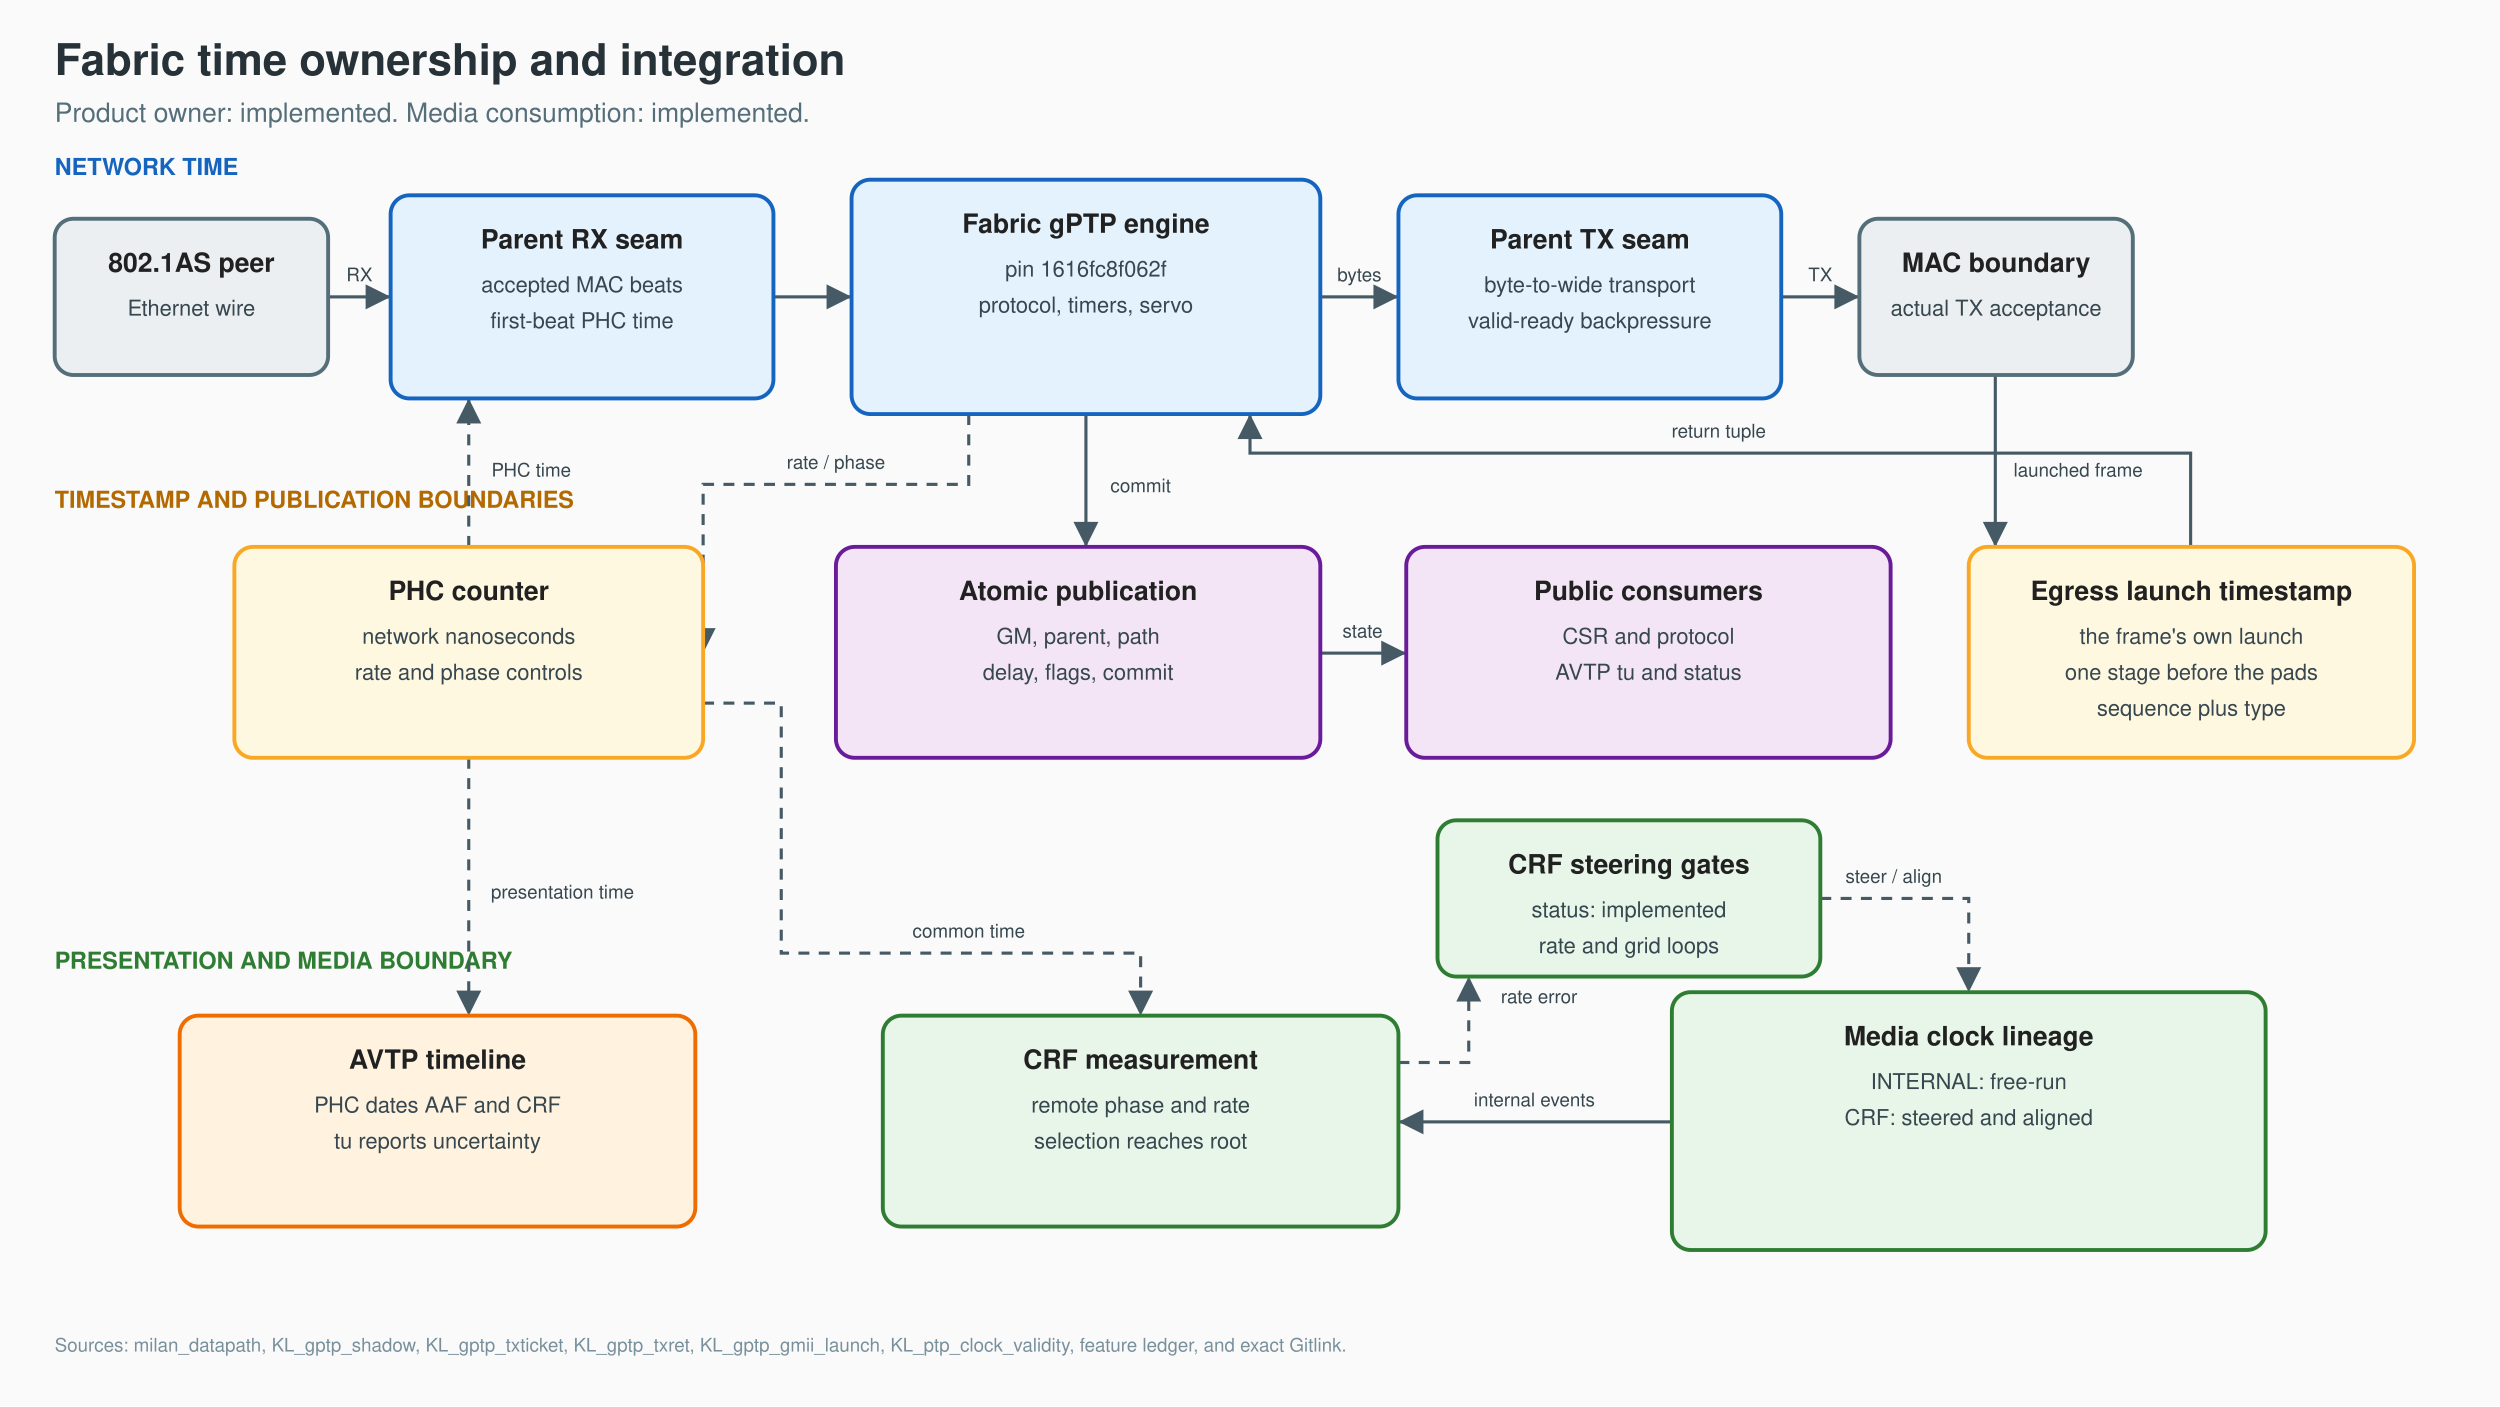
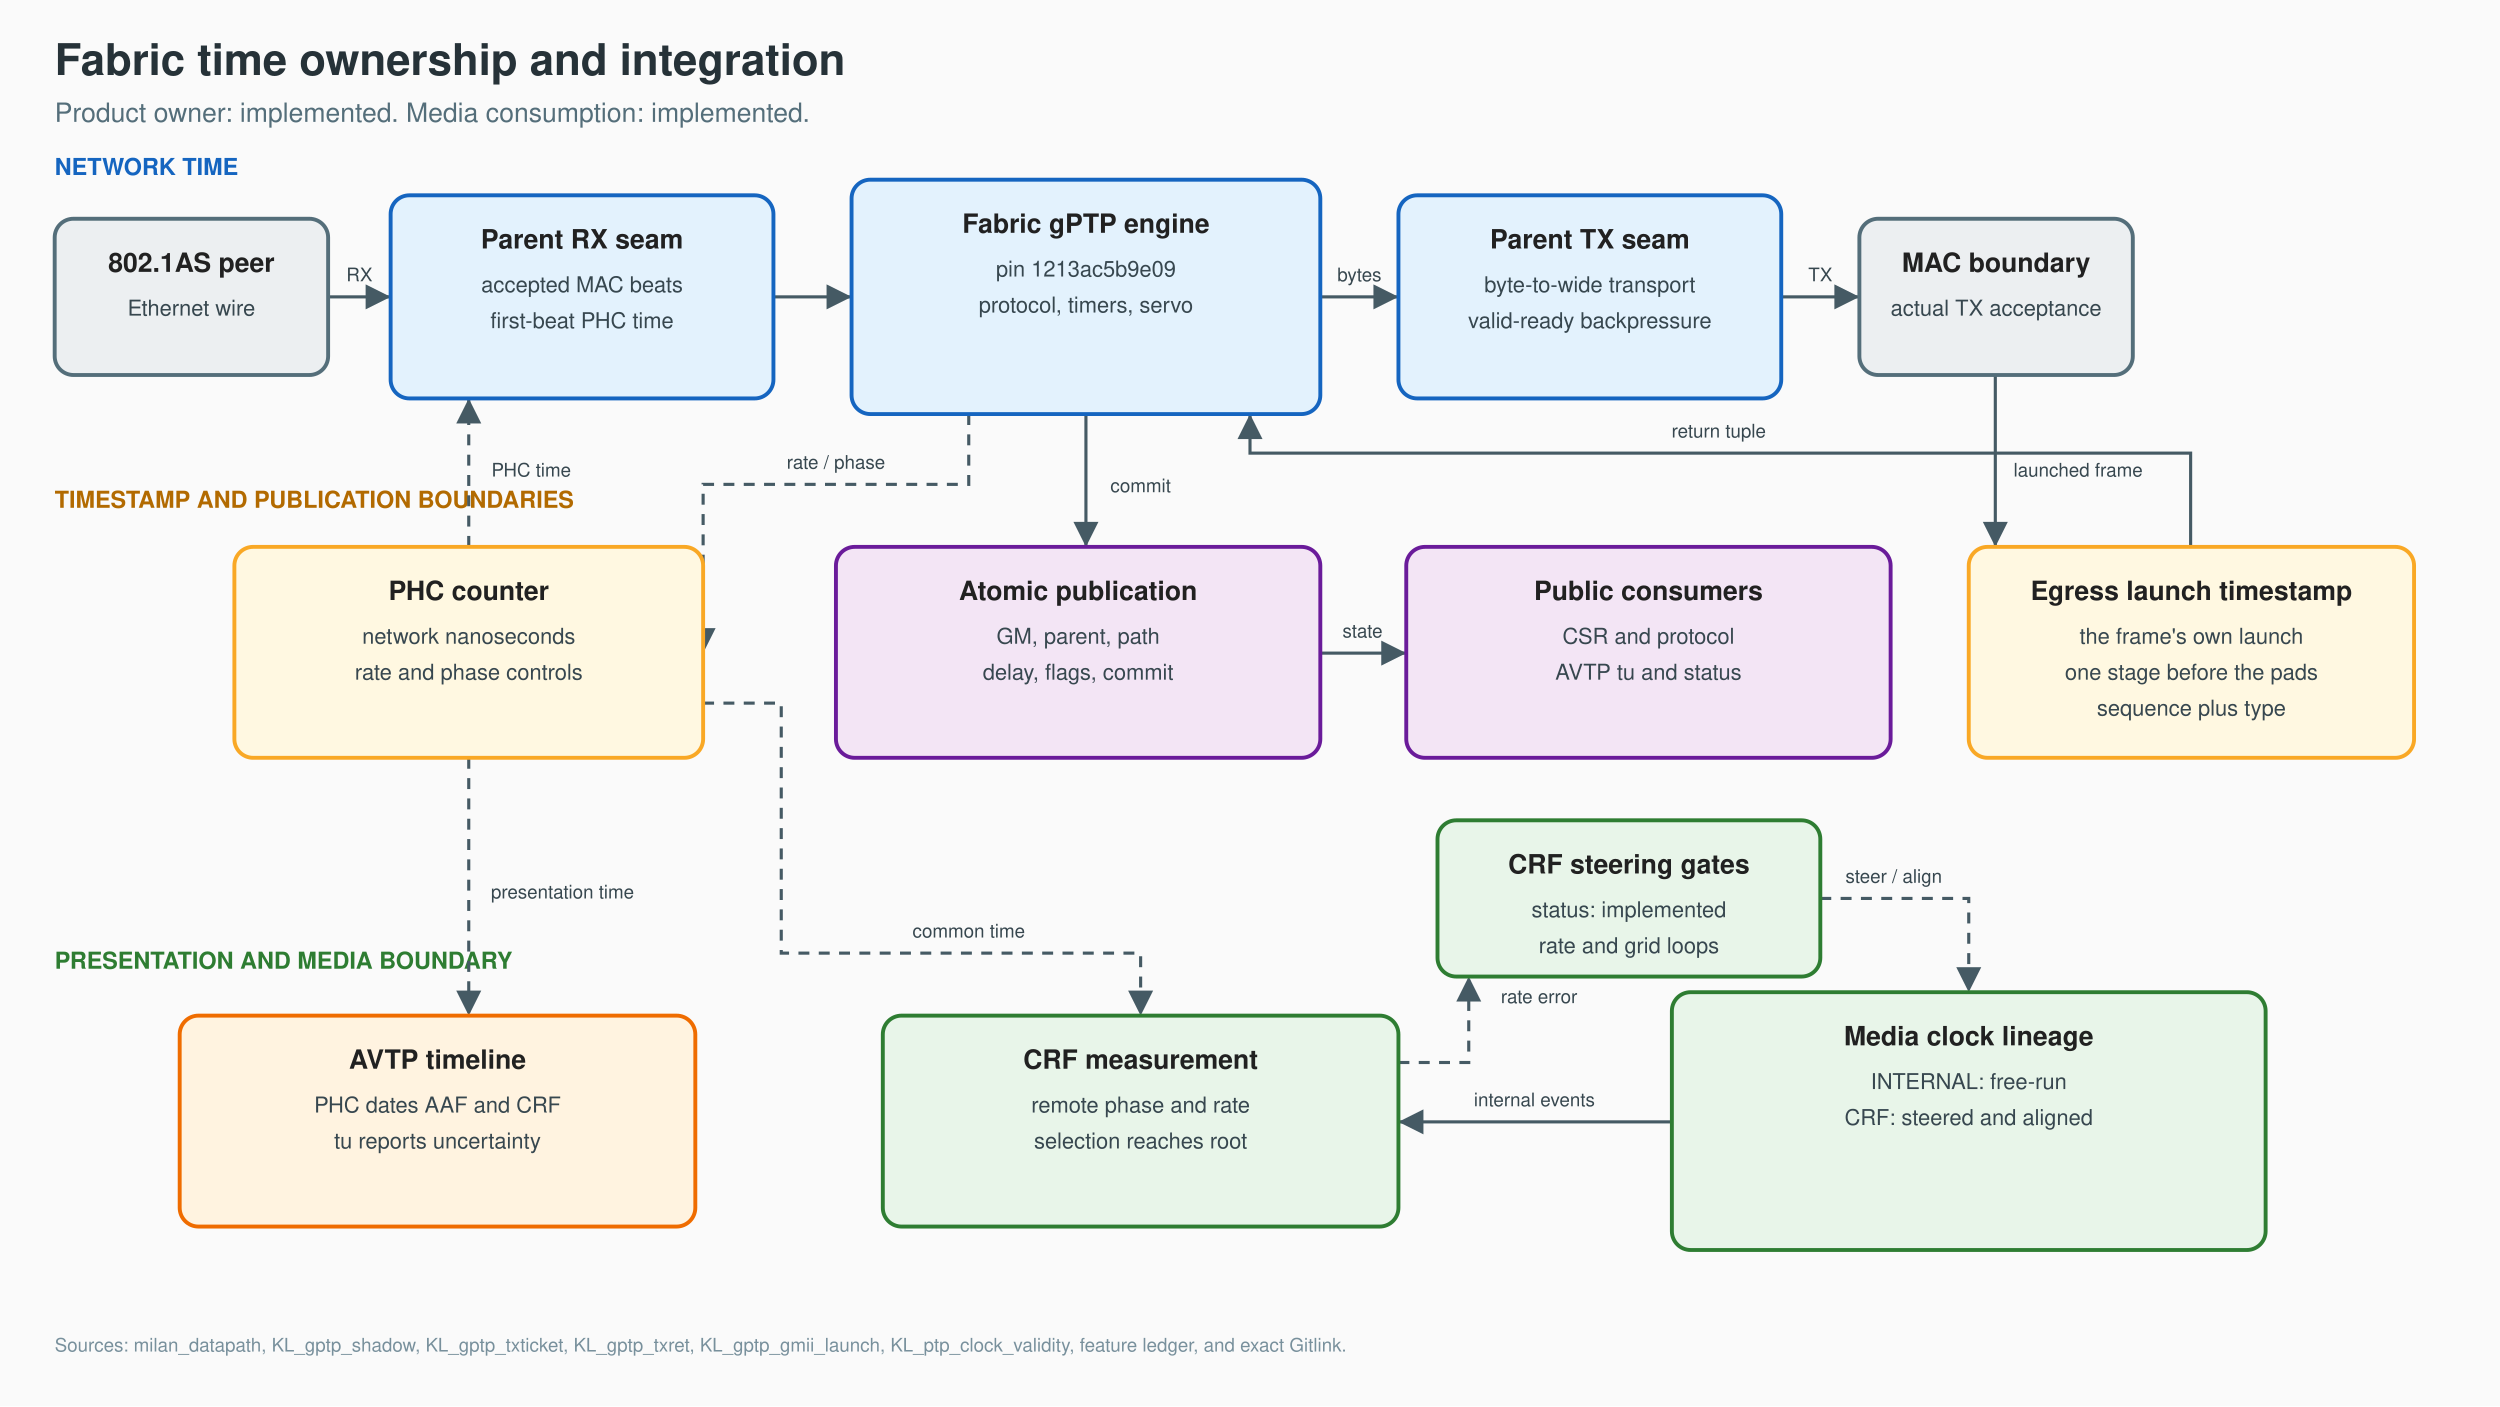
<svg xmlns="http://www.w3.org/2000/svg" width="1600" height="900" viewBox="0 0 1600 900" font-family="Helvetica,Arial,sans-serif">
  <rect width="1600" height="900" fill="#FAFAFA" />
  <defs>
    <marker id="arrow" markerWidth="12" markerHeight="12" refX="8" refY="4" orient="auto">
      <path d="M0,0 L8,4 L0,8 Z" fill="#455A64" />
    </marker>
  </defs>
  <text x="35" y="48" font-size="28" font-weight="bold" fill="#263238">Fabric time ownership and integration</text>
  <text x="35" y="78" font-size="17" fill="#546E7A">Product owner: implemented. Media consumption: implemented.</text>
  <text x="35" y="112" font-size="15" font-weight="bold" fill="#1565C0">NETWORK TIME</text>
  <text x="35" y="325" font-size="15" font-weight="bold" fill="#B26A00">TIMESTAMP AND PUBLICATION BOUNDARIES</text>
  <text x="35" y="620" font-size="15" font-weight="bold" fill="#2E7D32">PRESENTATION AND MEDIA BOUNDARY</text>
  <path d="M210,190 L250,190" fill="none" stroke="#455A64" stroke-width="2" marker-end="url(#arrow)" />
  <text x="230" y="180" text-anchor="middle" font-size="12" fill="#37474F">RX</text>
  <path d="M495,190 L545,190" fill="none" stroke="#455A64" stroke-width="2" marker-end="url(#arrow)" />
  <path d="M845,190 L895,190" fill="none" stroke="#455A64" stroke-width="2" marker-end="url(#arrow)" />
  <text x="870" y="180" text-anchor="middle" font-size="12" fill="#37474F">bytes</text>
  <path d="M1140,190 L1190,190" fill="none" stroke="#455A64" stroke-width="2" marker-end="url(#arrow)" />
  <text x="1165" y="180" text-anchor="middle" font-size="12" fill="#37474F">TX</text>
  <path d="M300,350 L300,255" fill="none" stroke="#455A64" stroke-width="2" marker-end="url(#arrow)" stroke-dasharray="7,6" />
  <text x="340" y="305" text-anchor="middle" font-size="12" fill="#37474F">PHC time</text>
  <path d="M620,265 L620,310 L450,310 L450,418" fill="none" stroke="#455A64" stroke-width="2" marker-end="url(#arrow)" stroke-dasharray="7,6" />
  <text x="535" y="300" text-anchor="middle" font-size="12" fill="#37474F">rate / phase</text>
  <path d="M695,265 L695,350" fill="none" stroke="#455A64" stroke-width="2" marker-end="url(#arrow)" />
  <text x="730" y="315" text-anchor="middle" font-size="12" fill="#37474F">commit</text>
  <path d="M845,418 L900,418" fill="none" stroke="#455A64" stroke-width="2" marker-end="url(#arrow)" />
  <text x="872" y="408" text-anchor="middle" font-size="12" fill="#37474F">state</text>
  <path d="M1277,240 L1277,350" fill="none" stroke="#455A64" stroke-width="2" marker-end="url(#arrow)" />
  <text x="1330" y="305" text-anchor="middle" font-size="12" fill="#37474F">launched frame</text>
  <path d="M1402,350 L1402,290 L800,290 L800,265" fill="none" stroke="#455A64" stroke-width="2" marker-end="url(#arrow)" />
  <text x="1100" y="280" text-anchor="middle" font-size="12" fill="#37474F">return tuple</text>
  <path d="M300,485 L300,650" fill="none" stroke="#455A64" stroke-width="2" marker-end="url(#arrow)" stroke-dasharray="7,6" />
  <text x="360" y="575" text-anchor="middle" font-size="12" fill="#37474F">presentation time</text>
  <path d="M450,450 L500,450 L500,610 L730,610 L730,650" fill="none" stroke="#455A64" stroke-width="2" marker-end="url(#arrow)" stroke-dasharray="7,6" />
  <text x="620" y="600" text-anchor="middle" font-size="12" fill="#37474F">common time</text>
  <path d="M1070,718 L895,718" fill="none" stroke="#455A64" stroke-width="2" marker-end="url(#arrow)" />
  <text x="982" y="708" text-anchor="middle" font-size="12" fill="#37474F">internal events</text>
  <path d="M895,680 L940,680 L940,625" fill="none" stroke="#455A64" stroke-width="2" marker-end="url(#arrow)" stroke-dasharray="7,6" />
  <text x="985" y="642" text-anchor="middle" font-size="12" fill="#37474F">rate error</text>
  <path d="M1165,575 L1260,575 L1260,635" fill="none" stroke="#455A64" stroke-width="2" marker-end="url(#arrow)" stroke-dasharray="7,6" />
  <text x="1212" y="565" text-anchor="middle" font-size="12" fill="#37474F">steer / align</text>
  <rect id="peer" x="35" y="140" width="175" height="100" rx="12" fill="#ECEFF1" stroke="#546E7A" stroke-width="2.5" />
  <text x="122.5" y="174" text-anchor="middle" font-size="17" font-weight="bold" fill="#212121">802.1AS peer</text>
  <text x="122.5" y="202" text-anchor="middle" font-size="14" fill="#37474F">Ethernet wire</text>
  <rect id="rx" x="250" y="125" width="245" height="130" rx="12" fill="#E3F2FD" stroke="#1565C0" stroke-width="2.5" />
  <text x="372.5" y="159" text-anchor="middle" font-size="17" font-weight="bold" fill="#212121">Parent RX seam</text>
  <text x="372.5" y="187" text-anchor="middle" font-size="14" fill="#37474F">accepted MAC beats</text>
  <text x="372.5" y="210" text-anchor="middle" font-size="14" fill="#37474F">first-beat PHC time</text>
  <rect id="engine" x="545" y="115" width="300" height="150" rx="12" fill="#E3F2FD" stroke="#1565C0" stroke-width="2.5" />
  <text x="695.0" y="149" text-anchor="middle" font-size="17" font-weight="bold" fill="#212121">Fabric gPTP engine</text>
-   <text x="695.0" y="177" text-anchor="middle" font-size="14" fill="#37474F">pin 1616fc8f062f</text>
+   <text x="695.0" y="177" text-anchor="middle" font-size="14" fill="#37474F">pin 1213ac5b9e09</text>
  <text x="695.0" y="200" text-anchor="middle" font-size="14" fill="#37474F">protocol, timers, servo</text>
  <rect id="tx" x="895" y="125" width="245" height="130" rx="12" fill="#E3F2FD" stroke="#1565C0" stroke-width="2.5" />
  <text x="1017.5" y="159" text-anchor="middle" font-size="17" font-weight="bold" fill="#212121">Parent TX seam</text>
  <text x="1017.5" y="187" text-anchor="middle" font-size="14" fill="#37474F">byte-to-wide transport</text>
  <text x="1017.5" y="210" text-anchor="middle" font-size="14" fill="#37474F">valid-ready backpressure</text>
  <rect id="mac" x="1190" y="140" width="175" height="100" rx="12" fill="#ECEFF1" stroke="#546E7A" stroke-width="2.5" />
  <text x="1277.5" y="174" text-anchor="middle" font-size="17" font-weight="bold" fill="#212121">MAC boundary</text>
  <text x="1277.5" y="202" text-anchor="middle" font-size="14" fill="#37474F">actual TX acceptance</text>
  <rect id="phc" x="150" y="350" width="300" height="135" rx="12" fill="#FFF8E1" stroke="#F9A825" stroke-width="2.5" />
  <text x="300.0" y="384" text-anchor="middle" font-size="17" font-weight="bold" fill="#212121">PHC counter</text>
  <text x="300.0" y="412" text-anchor="middle" font-size="14" fill="#37474F">network nanoseconds</text>
  <text x="300.0" y="435" text-anchor="middle" font-size="14" fill="#37474F">rate and phase controls</text>
  <rect id="publish" x="535" y="350" width="310" height="135" rx="12" fill="#F3E5F5" stroke="#6A1B9A" stroke-width="2.5" />
  <text x="690.0" y="384" text-anchor="middle" font-size="17" font-weight="bold" fill="#212121">Atomic publication</text>
  <text x="690.0" y="412" text-anchor="middle" font-size="14" fill="#37474F">GM, parent, path</text>
  <text x="690.0" y="435" text-anchor="middle" font-size="14" fill="#37474F">delay, flags, commit</text>
  <rect id="consumers" x="900" y="350" width="310" height="135" rx="12" fill="#F3E5F5" stroke="#6A1B9A" stroke-width="2.5" />
  <text x="1055.0" y="384" text-anchor="middle" font-size="17" font-weight="bold" fill="#212121">Public consumers</text>
  <text x="1055.0" y="412" text-anchor="middle" font-size="14" fill="#37474F">CSR and protocol</text>
  <text x="1055.0" y="435" text-anchor="middle" font-size="14" fill="#37474F">AVTP tu and status</text>
  <rect id="stamp" x="1260" y="350" width="285" height="135" rx="12" fill="#FFF8E1" stroke="#F9A825" stroke-width="2.5" />
  <text x="1402.5" y="384" text-anchor="middle" font-size="17" font-weight="bold" fill="#212121">Egress launch timestamp</text>
  <text x="1402.5" y="412" text-anchor="middle" font-size="14" fill="#37474F">the frame's own launch</text>
  <text x="1402.5" y="435" text-anchor="middle" font-size="14" fill="#37474F">one stage before the pads</text>
  <text x="1402.5" y="458" text-anchor="middle" font-size="14" fill="#37474F">sequence plus type</text>
  <rect id="avtp" x="115" y="650" width="330" height="135" rx="12" fill="#FFF3E0" stroke="#EF6C00" stroke-width="2.5" />
  <text x="280.0" y="684" text-anchor="middle" font-size="17" font-weight="bold" fill="#212121">AVTP timeline</text>
  <text x="280.0" y="712" text-anchor="middle" font-size="14" fill="#37474F">PHC dates AAF and CRF</text>
  <text x="280.0" y="735" text-anchor="middle" font-size="14" fill="#37474F">tu reports uncertainty</text>
  <rect id="crf" x="565" y="650" width="330" height="135" rx="12" fill="#E8F5E9" stroke="#2E7D32" stroke-width="2.5" />
  <text x="730.0" y="684" text-anchor="middle" font-size="17" font-weight="bold" fill="#212121">CRF measurement</text>
  <text x="730.0" y="712" text-anchor="middle" font-size="14" fill="#37474F">remote phase and rate</text>
  <text x="730.0" y="735" text-anchor="middle" font-size="14" fill="#37474F">selection reaches root</text>
  <rect id="media" x="1070" y="635" width="380" height="165" rx="12" fill="#E8F5E9" stroke="#2E7D32" stroke-width="2.5" />
  <text x="1260.0" y="669" text-anchor="middle" font-size="17" font-weight="bold" fill="#212121">Media clock lineage</text>
  <text x="1260.0" y="697" text-anchor="middle" font-size="14" fill="#37474F">INTERNAL: free-run</text>
  <text x="1260.0" y="720" text-anchor="middle" font-size="14" fill="#37474F">CRF: steered and aligned</text>
  <rect id="select" x="920" y="525" width="245" height="100" rx="12" fill="#E8F5E9" stroke="#2E7D32" stroke-width="2.5" />
  <text x="1042.5" y="559" text-anchor="middle" font-size="17" font-weight="bold" fill="#212121">CRF steering gates</text>
  <text x="1042.5" y="587" text-anchor="middle" font-size="14" fill="#37474F">status: implemented</text>
  <text x="1042.5" y="610" text-anchor="middle" font-size="14" fill="#37474F">rate and grid loops</text>
  <text x="35" y="865" font-size="12" fill="#78909C">Sources: milan_datapath, KL_gptp_shadow, KL_gptp_txticket, KL_gptp_txret, KL_gptp_gmii_launch, KL_ptp_clock_validity, feature ledger, and exact Gitlink.</text>
</svg>
